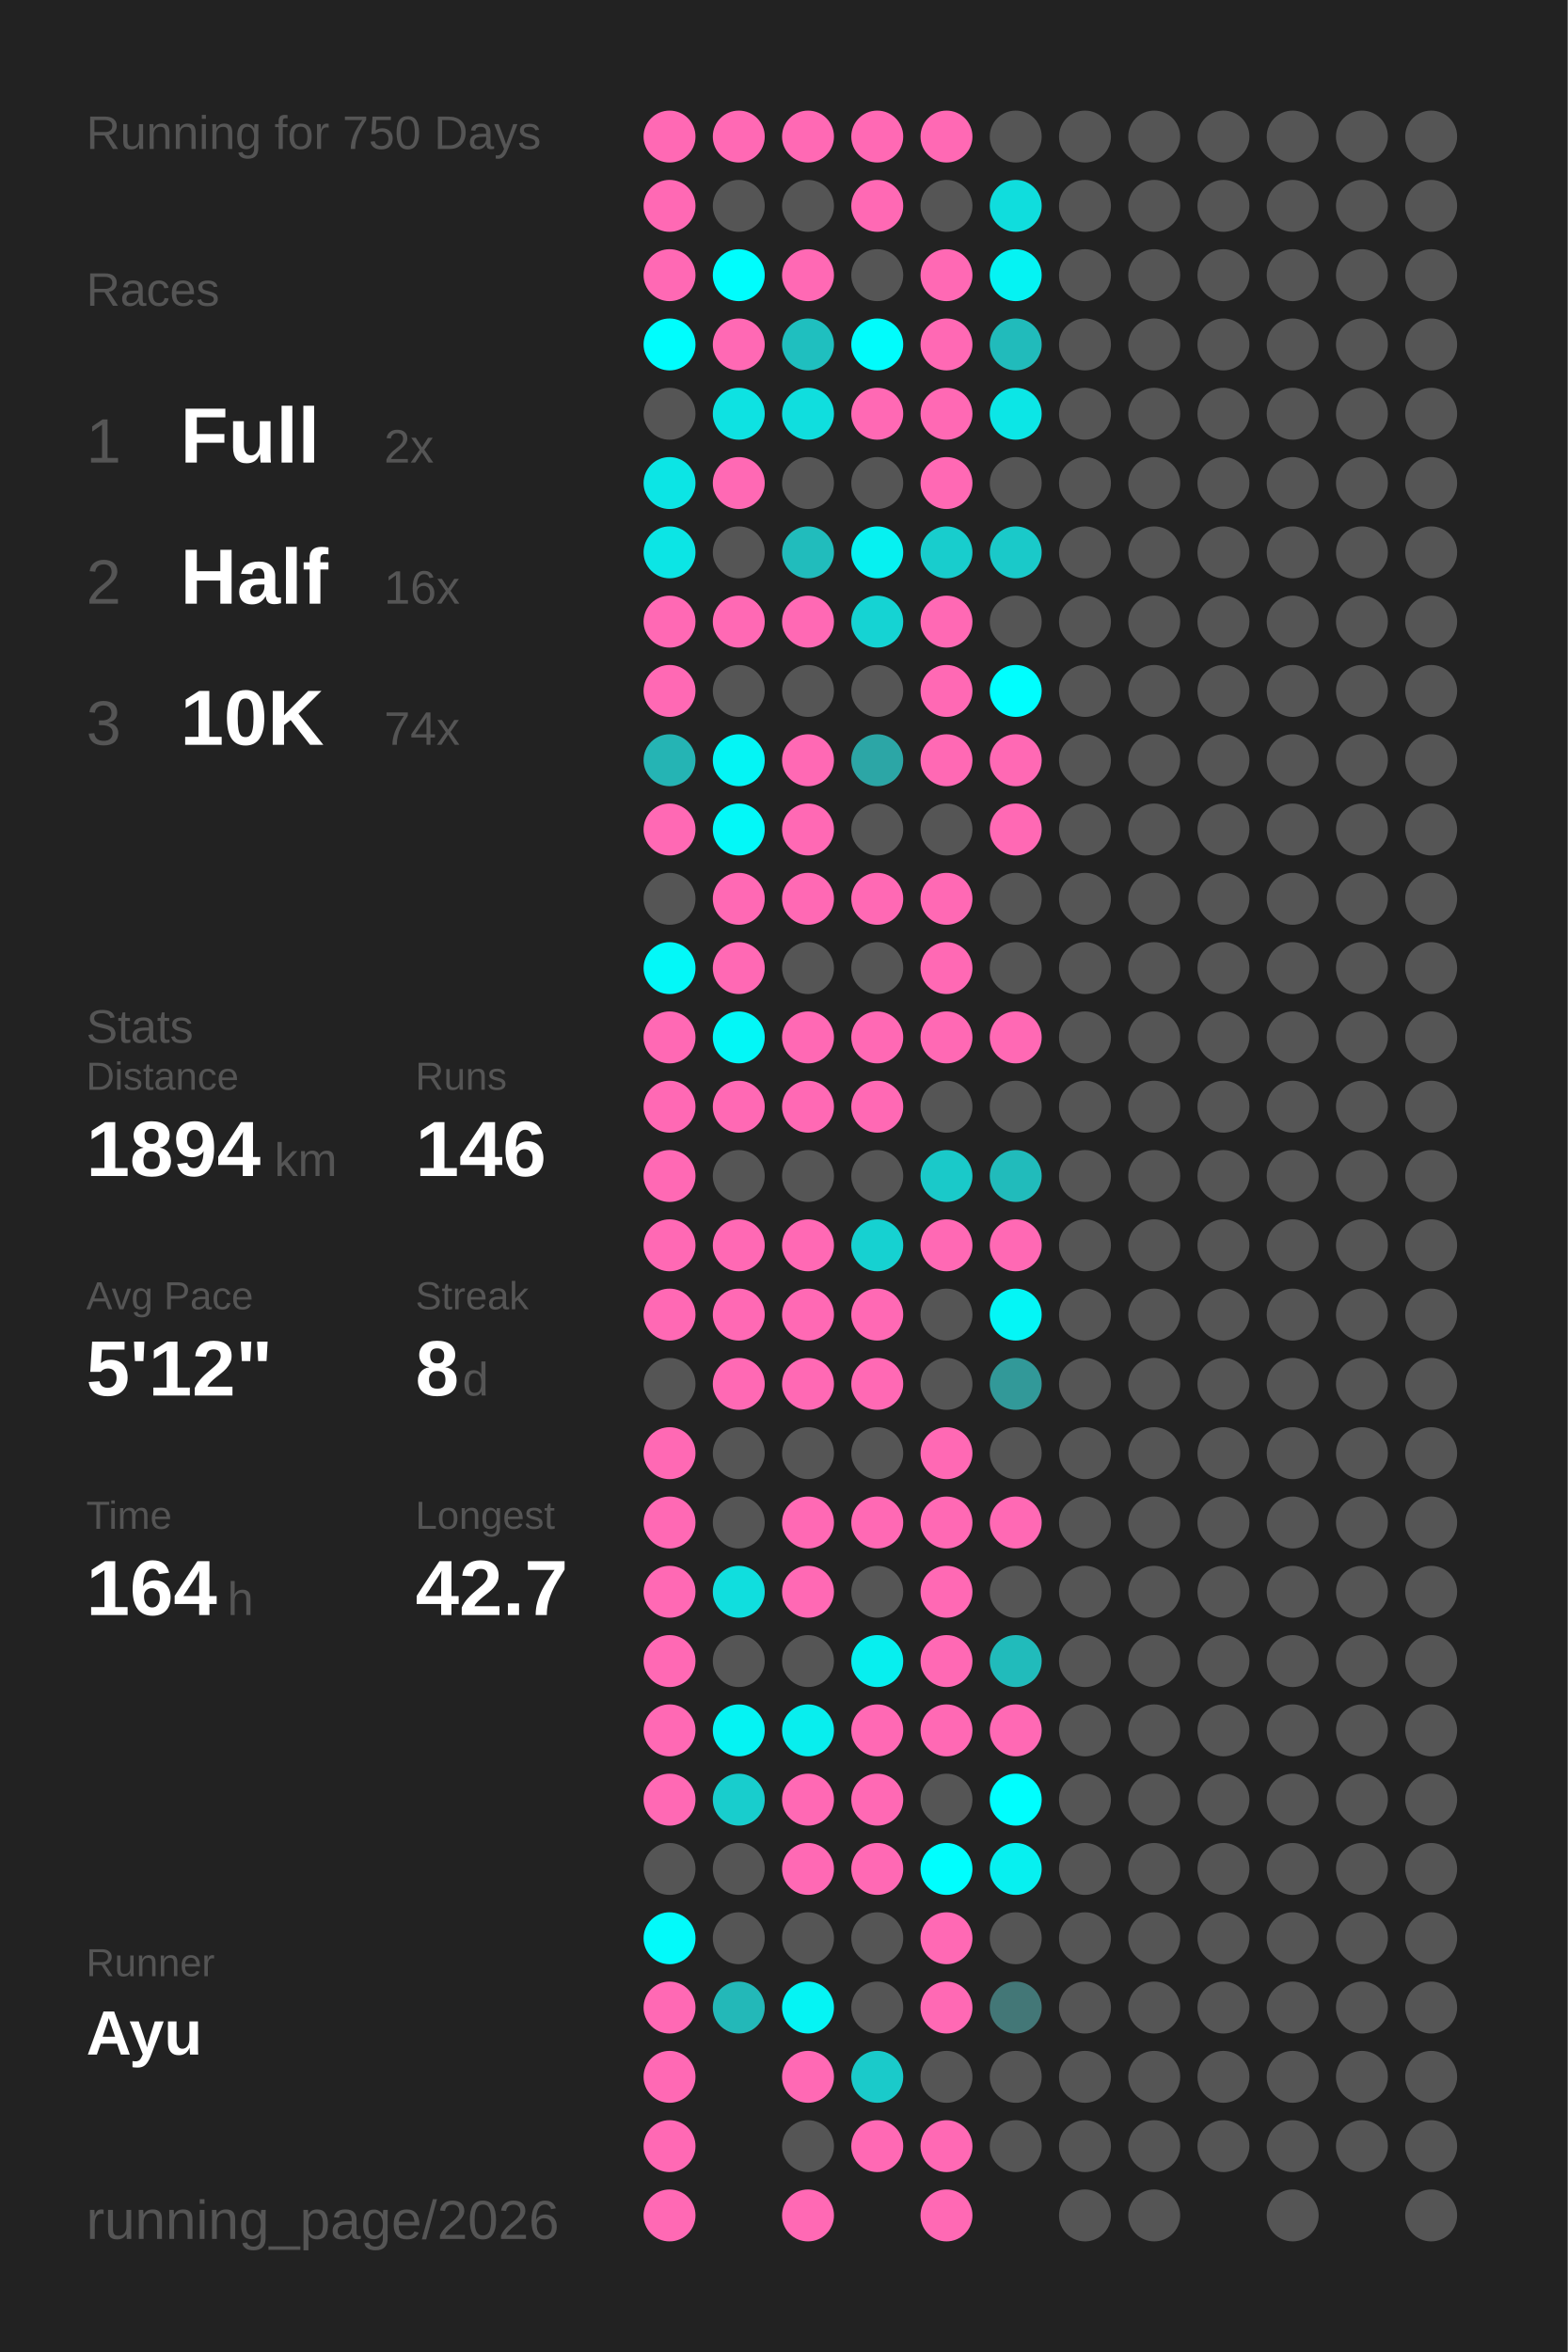
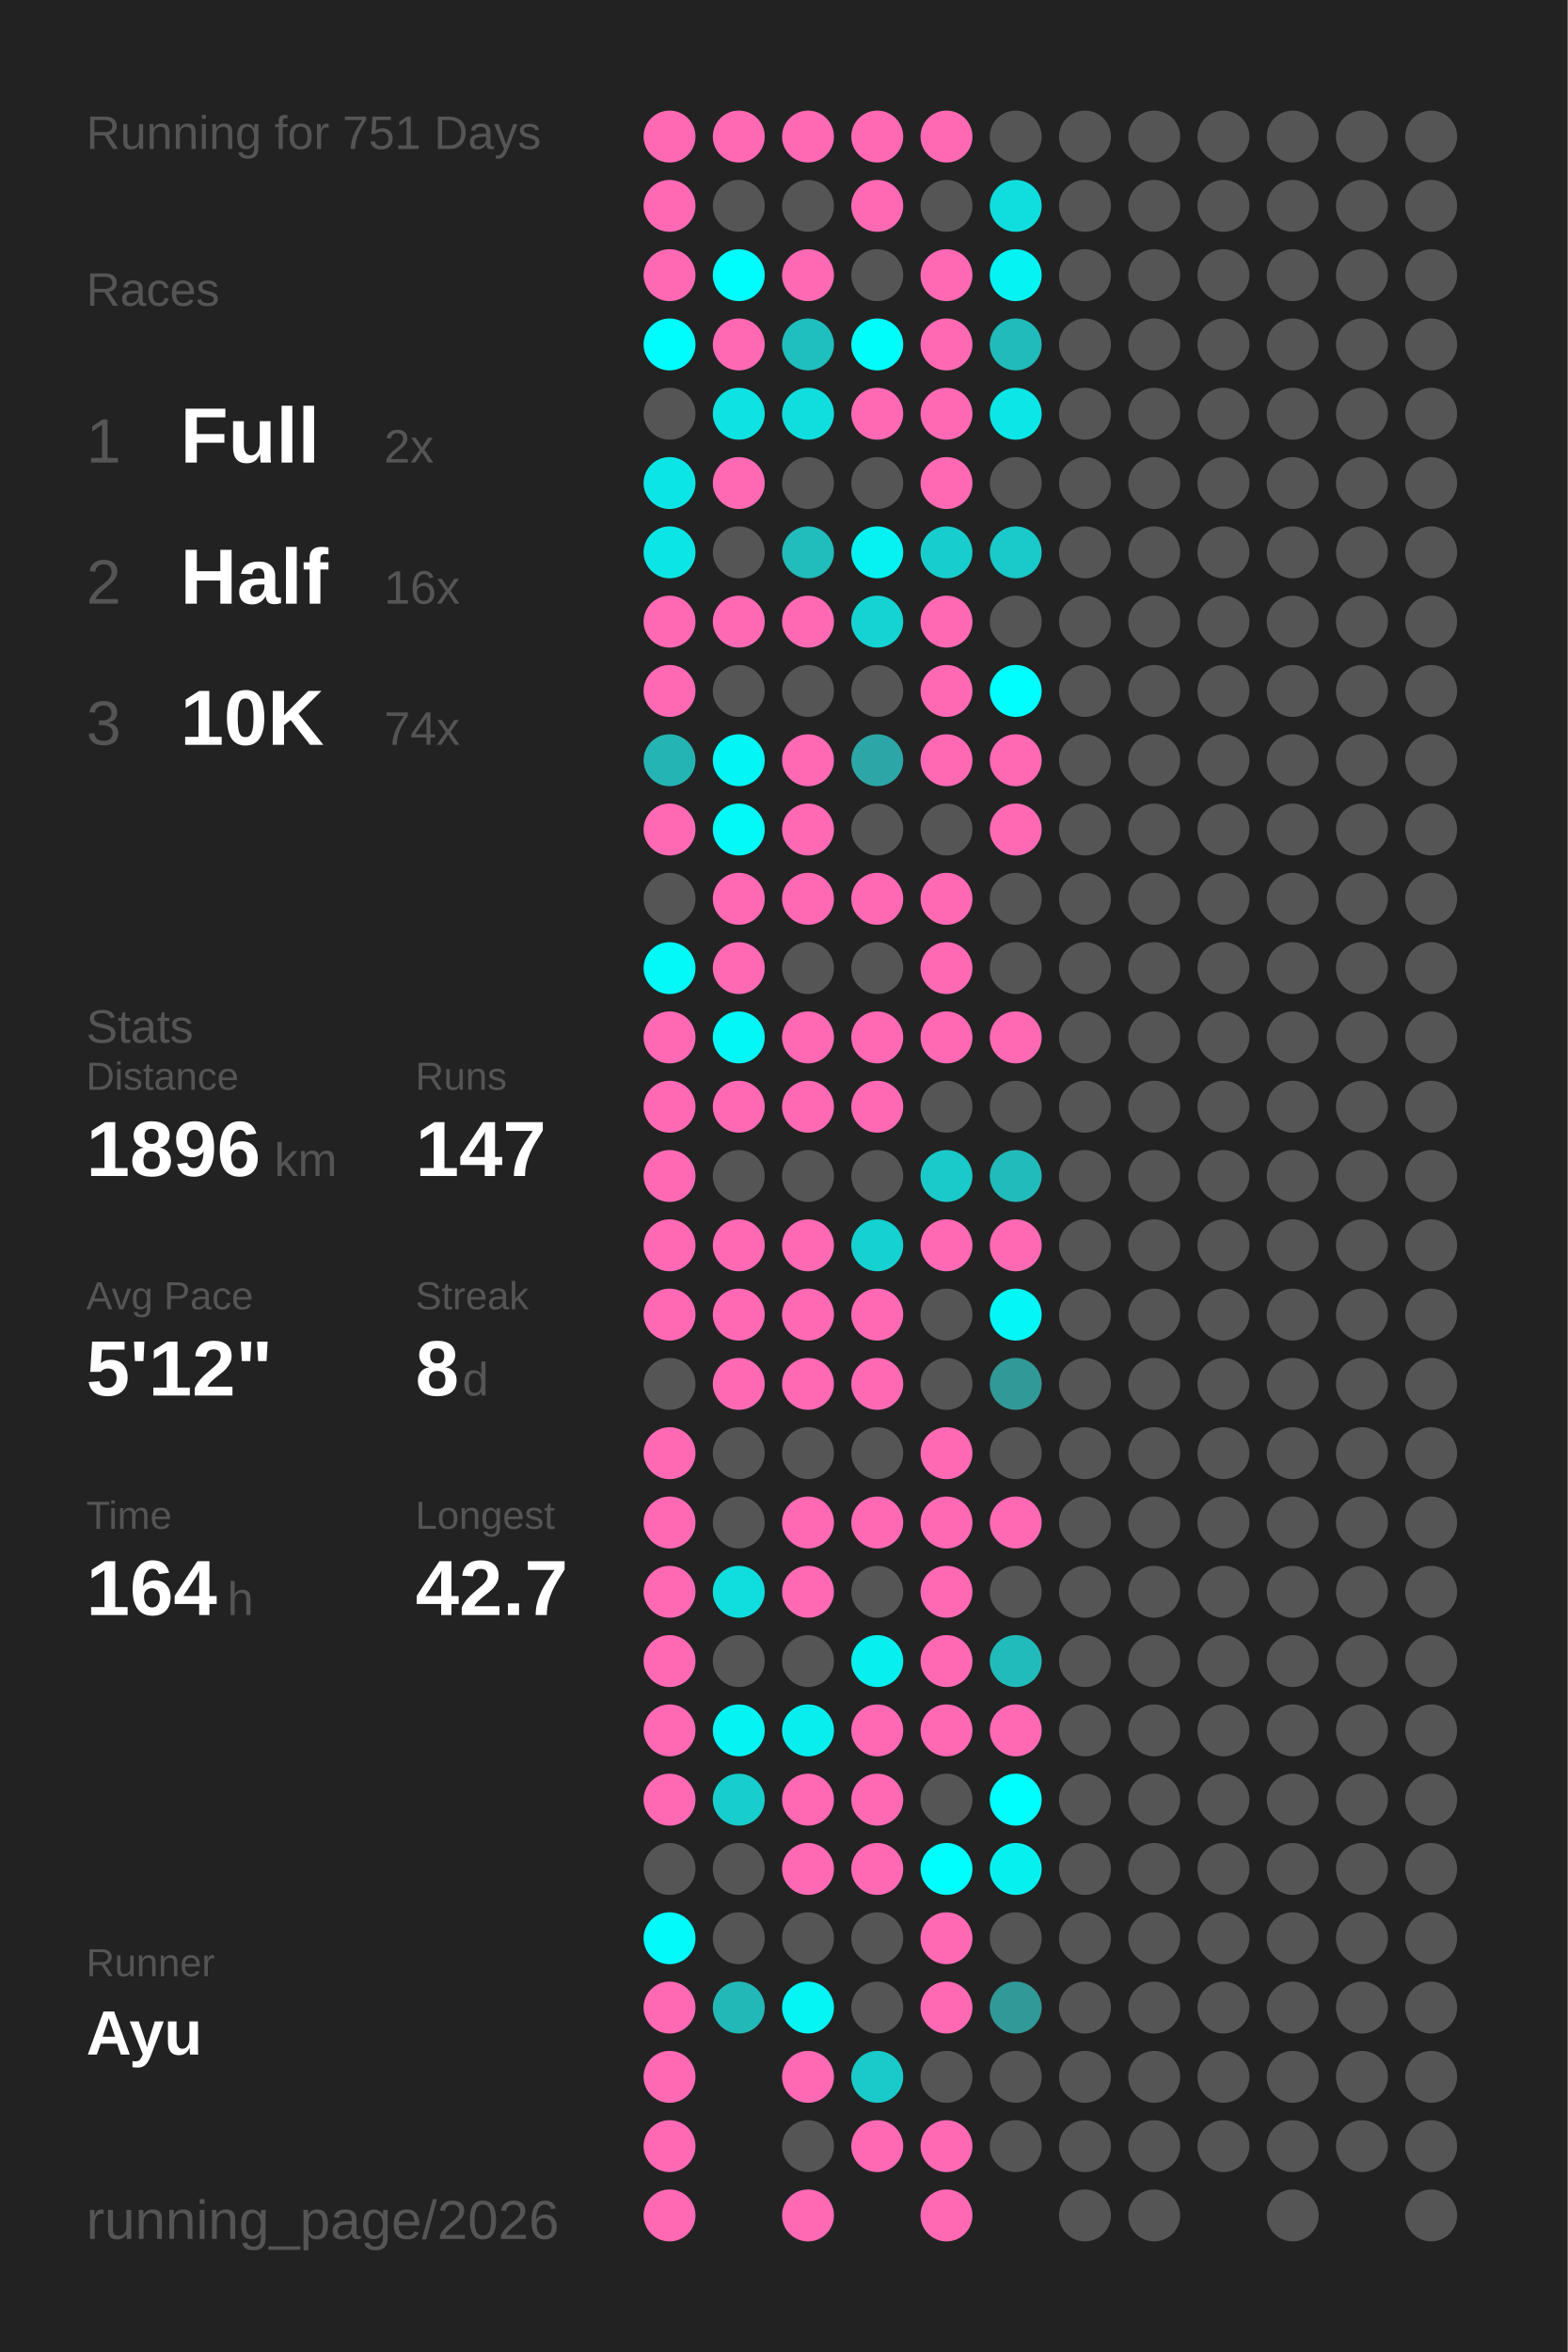
<svg xmlns="http://www.w3.org/2000/svg" baseProfile="full" height="300mm" version="1.1" viewBox="0,0,200,300" width="200mm">
  <defs />
  <rect fill="#222222" height="300" width="200" x="0" y="0" />
-   <text fill="#555555" style="font-size:6px; font-family:Arial;" x="11" y="19">Running for 750 Days</text>
+   <text fill="#555555" style="font-size:6px; font-family:Arial;" x="11" y="19">Running for 751 Days</text>
  <text fill="#555555" style="font-size:6px; font-family:Arial;" x="11" y="39">Races</text>
  <text fill="#555555" style="font-size:8px; font-family:Arial;" x="11" y="59">1</text>
  <text fill="#FFFFFF" style="font-size:10px; font-family:Arial; font-weight:bold;" x="23" y="59">Full</text>
  <text fill="#555555" style="font-size:6px; font-family:Arial;" x="49" y="59">2x</text>
  <text fill="#555555" style="font-size:8px; font-family:Arial;" x="11" y="77">2</text>
  <text fill="#FFFFFF" style="font-size:10px; font-family:Arial; font-weight:bold;" x="23" y="77">Half</text>
  <text fill="#555555" style="font-size:6px; font-family:Arial;" x="49" y="77">16x</text>
  <text fill="#555555" style="font-size:8px; font-family:Arial;" x="11" y="95">3</text>
  <text fill="#FFFFFF" style="font-size:10px; font-family:Arial; font-weight:bold;" x="23" y="95">10K</text>
  <text fill="#555555" style="font-size:6px; font-family:Arial;" x="49" y="95">74x</text>
  <text fill="#555555" style="font-size:6px; font-family:Arial;" x="11" y="133">Stats</text>
  <text fill="#555555" style="font-size:5px; font-family:Arial;" x="11" y="139">Distance</text>
-   <text fill="#FFFFFF" style="font-size:10px; font-family:Arial; font-weight:bold;" x="11" y="150">1894</text>
+   <text fill="#FFFFFF" style="font-size:10px; font-family:Arial; font-weight:bold;" x="11" y="150">1896</text>
  <text fill="#555555" style="font-size:6px; font-family:Arial;" x="35" y="150">km</text>
  <text fill="#555555" style="font-size:5px; font-family:Arial;" x="53" y="139">Runs</text>
-   <text fill="#FFFFFF" style="font-size:10px; font-family:Arial; font-weight:bold;" x="53" y="150">146</text>
+   <text fill="#FFFFFF" style="font-size:10px; font-family:Arial; font-weight:bold;" x="53" y="150">147</text>
  <text fill="#555555" style="font-size:5px; font-family:Arial;" x="11" y="167">Avg Pace</text>
  <text fill="#FFFFFF" style="font-size:10px; font-family:Arial; font-weight:bold;" x="11" y="178">5'12"</text>
  <text fill="#555555" style="font-size:5px; font-family:Arial;" x="53" y="167">Streak</text>
  <text fill="#FFFFFF" style="font-size:10px; font-family:Arial; font-weight:bold;" x="53" y="178">8</text>
  <text fill="#555555" style="font-size:6px; font-family:Arial;" x="59" y="178">d</text>
  <text fill="#555555" style="font-size:5px; font-family:Arial;" x="11" y="195">Time</text>
  <text fill="#FFFFFF" style="font-size:10px; font-family:Arial; font-weight:bold;" x="11" y="206">164</text>
  <text fill="#555555" style="font-size:6px; font-family:Arial;" x="29" y="206">h</text>
  <text fill="#555555" style="font-size:5px; font-family:Arial;" x="53" y="195">Longest</text>
  <text fill="#FFFFFF" style="font-size:10px; font-family:Arial; font-weight:bold;" x="53" y="206">42.7</text>
  <text fill="#555555" style="font-size:5px; font-family:Arial;" x="11" y="252.065">Runner</text>
  <text fill="#FFFFFF" style="font-size:8px; font-family:Arial; font-weight:bold;" x="11" y="262.065">Ayu</text>
  <text fill="#555555" style="font-size:7px; font-family:Arial;" x="11" y="285.581">running_page/2026</text>
  <circle cx="85.417" cy="17.419" fill="#ff69b4" r="3.312" />
  <circle cx="85.417" cy="26.258" fill="#ff69b4" r="3.312" />
  <circle cx="85.417" cy="35.097" fill="#ff69b4" r="3.312" />
  <circle cx="85.417" cy="43.935" fill="#00fdfd" r="3.312" />
  <circle cx="85.417" cy="52.774" fill="#555555" r="3.312" />
  <circle cx="85.417" cy="61.613" fill="#0ce5e5" r="3.312" />
  <circle cx="85.417" cy="70.452" fill="#0ce5e5" r="3.312" />
  <circle cx="85.417" cy="79.29" fill="#ff69b4" r="3.312" />
  <circle cx="85.417" cy="88.129" fill="#ff69b4" r="3.312" />
  <circle cx="85.417" cy="96.968" fill="#25b4b4" r="3.312" />
  <circle cx="85.417" cy="105.806" fill="#ff69b4" r="3.312" />
  <circle cx="85.417" cy="114.645" fill="#555555" r="3.312" />
  <circle cx="85.417" cy="123.484" fill="#03f8f8" r="3.312" />
  <circle cx="85.417" cy="132.323" fill="#ff69b4" r="3.312" />
  <circle cx="85.417" cy="141.161" fill="#ff69b4" r="3.312" />
  <circle cx="85.417" cy="150" fill="#ff69b4" r="3.312" />
  <circle cx="85.417" cy="158.839" fill="#ff69b4" r="3.312" />
  <circle cx="85.417" cy="167.677" fill="#ff69b4" r="3.312" />
  <circle cx="85.417" cy="176.516" fill="#555555" r="3.312" />
  <circle cx="85.417" cy="185.355" fill="#ff69b4" r="3.312" />
  <circle cx="85.417" cy="194.194" fill="#ff69b4" r="3.312" />
  <circle cx="85.417" cy="203.032" fill="#ff69b4" r="3.312" />
  <circle cx="85.417" cy="211.871" fill="#ff69b4" r="3.312" />
  <circle cx="85.417" cy="220.71" fill="#ff69b4" r="3.312" />
  <circle cx="85.417" cy="229.548" fill="#ff69b4" r="3.312" />
  <circle cx="85.417" cy="238.387" fill="#555555" r="3.312" />
  <circle cx="85.417" cy="247.226" fill="#02fafa" r="3.312" />
  <circle cx="85.417" cy="256.065" fill="#ff69b4" r="3.312" />
  <circle cx="85.417" cy="264.903" fill="#ff69b4" r="3.312" />
  <circle cx="85.417" cy="273.742" fill="#ff69b4" r="3.312" />
  <circle cx="85.417" cy="282.581" fill="#ff69b4" r="3.312" />
  <circle cx="94.25" cy="17.419" fill="#ff69b4" r="3.312" />
  <circle cx="94.25" cy="26.258" fill="#555555" r="3.312" />
  <circle cx="94.25" cy="35.097" fill="#00fdfd" r="3.312" />
  <circle cx="94.25" cy="43.935" fill="#ff69b4" r="3.312" />
  <circle cx="94.25" cy="52.774" fill="#0ee2e2" r="3.312" />
  <circle cx="94.25" cy="61.613" fill="#ff69b4" r="3.312" />
  <circle cx="94.25" cy="70.452" fill="#555555" r="3.312" />
  <circle cx="94.25" cy="79.29" fill="#ff69b4" r="3.312" />
  <circle cx="94.25" cy="88.129" fill="#555555" r="3.312" />
  <circle cx="94.25" cy="96.968" fill="#04f5f5" r="3.312" />
  <circle cx="94.25" cy="105.806" fill="#03f8f8" r="3.312" />
  <circle cx="94.25" cy="114.645" fill="#ff69b4" r="3.312" />
  <circle cx="94.25" cy="123.484" fill="#ff69b4" r="3.312" />
  <circle cx="94.25" cy="132.323" fill="#03f7f7" r="3.312" />
  <circle cx="94.25" cy="141.161" fill="#ff69b4" r="3.312" />
  <circle cx="94.25" cy="150" fill="#555555" r="3.312" />
  <circle cx="94.25" cy="158.839" fill="#ff69b4" r="3.312" />
  <circle cx="94.25" cy="167.677" fill="#ff69b4" r="3.312" />
  <circle cx="94.25" cy="176.516" fill="#ff69b4" r="3.312" />
  <circle cx="94.25" cy="185.355" fill="#555555" r="3.312" />
  <circle cx="94.25" cy="194.194" fill="#555555" r="3.312" />
  <circle cx="94.25" cy="203.032" fill="#10dede" r="3.312" />
  <circle cx="94.25" cy="211.871" fill="#555555" r="3.312" />
  <circle cx="94.25" cy="220.71" fill="#05f3f3" r="3.312" />
  <circle cx="94.25" cy="229.548" fill="#18cdcd" r="3.312" />
  <circle cx="94.25" cy="238.387" fill="#555555" r="3.312" />
  <circle cx="94.25" cy="247.226" fill="#555555" r="3.312" />
  <circle cx="94.25" cy="256.065" fill="#23b8b8" r="3.312" />
  <circle cx="103.083" cy="17.419" fill="#ff69b4" r="3.312" />
  <circle cx="103.083" cy="26.258" fill="#555555" r="3.312" />
  <circle cx="103.083" cy="35.097" fill="#ff69b4" r="3.312" />
  <circle cx="103.083" cy="43.935" fill="#1fbfbf" r="3.312" />
  <circle cx="103.083" cy="52.774" fill="#10dede" r="3.312" />
  <circle cx="103.083" cy="61.613" fill="#555555" r="3.312" />
  <circle cx="103.083" cy="70.452" fill="#21bcbc" r="3.312" />
  <circle cx="103.083" cy="79.29" fill="#ff69b4" r="3.312" />
  <circle cx="103.083" cy="88.129" fill="#555555" r="3.312" />
  <circle cx="103.083" cy="96.968" fill="#ff69b4" r="3.312" />
  <circle cx="103.083" cy="105.806" fill="#ff69b4" r="3.312" />
  <circle cx="103.083" cy="114.645" fill="#ff69b4" r="3.312" />
  <circle cx="103.083" cy="123.484" fill="#555555" r="3.312" />
  <circle cx="103.083" cy="132.323" fill="#ff69b4" r="3.312" />
  <circle cx="103.083" cy="141.161" fill="#ff69b4" r="3.312" />
  <circle cx="103.083" cy="150" fill="#555555" r="3.312" />
  <circle cx="103.083" cy="158.839" fill="#ff69b4" r="3.312" />
  <circle cx="103.083" cy="167.677" fill="#ff69b4" r="3.312" />
  <circle cx="103.083" cy="176.516" fill="#ff69b4" r="3.312" />
  <circle cx="103.083" cy="185.355" fill="#555555" r="3.312" />
  <circle cx="103.083" cy="194.194" fill="#ff69b4" r="3.312" />
  <circle cx="103.083" cy="203.032" fill="#ff69b4" r="3.312" />
  <circle cx="103.083" cy="211.871" fill="#555555" r="3.312" />
  <circle cx="103.083" cy="220.71" fill="#08eeee" r="3.312" />
  <circle cx="103.083" cy="229.548" fill="#ff69b4" r="3.312" />
  <circle cx="103.083" cy="238.387" fill="#ff69b4" r="3.312" />
  <circle cx="103.083" cy="247.226" fill="#555555" r="3.312" />
  <circle cx="103.083" cy="256.065" fill="#05f4f4" r="3.312" />
  <circle cx="103.083" cy="264.903" fill="#ff69b4" r="3.312" />
  <circle cx="103.083" cy="273.742" fill="#555555" r="3.312" />
  <circle cx="103.083" cy="282.581" fill="#ff69b4" r="3.312" />
  <circle cx="111.917" cy="17.419" fill="#ff69b4" r="3.312" />
  <circle cx="111.917" cy="26.258" fill="#ff69b4" r="3.312" />
  <circle cx="111.917" cy="35.097" fill="#555555" r="3.312" />
  <circle cx="111.917" cy="43.935" fill="#01fcfc" r="3.312" />
  <circle cx="111.917" cy="52.774" fill="#ff69b4" r="3.312" />
  <circle cx="111.917" cy="61.613" fill="#555555" r="3.312" />
  <circle cx="111.917" cy="70.452" fill="#06f1f1" r="3.312" />
  <circle cx="111.917" cy="79.29" fill="#15d3d3" r="3.312" />
  <circle cx="111.917" cy="88.129" fill="#555555" r="3.312" />
  <circle cx="111.917" cy="96.968" fill="#2ca6a6" r="3.312" />
  <circle cx="111.917" cy="105.806" fill="#555555" r="3.312" />
  <circle cx="111.917" cy="114.645" fill="#ff69b4" r="3.312" />
  <circle cx="111.917" cy="123.484" fill="#555555" r="3.312" />
  <circle cx="111.917" cy="132.323" fill="#ff69b4" r="3.312" />
  <circle cx="111.917" cy="141.161" fill="#ff69b4" r="3.312" />
  <circle cx="111.917" cy="150" fill="#555555" r="3.312" />
  <circle cx="111.917" cy="158.839" fill="#16d1d1" r="3.312" />
  <circle cx="111.917" cy="167.677" fill="#ff69b4" r="3.312" />
  <circle cx="111.917" cy="176.516" fill="#ff69b4" r="3.312" />
  <circle cx="111.917" cy="185.355" fill="#555555" r="3.312" />
  <circle cx="111.917" cy="194.194" fill="#ff69b4" r="3.312" />
  <circle cx="111.917" cy="203.032" fill="#555555" r="3.312" />
  <circle cx="111.917" cy="211.871" fill="#07efef" r="3.312" />
  <circle cx="111.917" cy="220.71" fill="#ff69b4" r="3.312" />
  <circle cx="111.917" cy="229.548" fill="#ff69b4" r="3.312" />
  <circle cx="111.917" cy="238.387" fill="#ff69b4" r="3.312" />
  <circle cx="111.917" cy="247.226" fill="#555555" r="3.312" />
  <circle cx="111.917" cy="256.065" fill="#555555" r="3.312" />
  <circle cx="111.917" cy="264.903" fill="#1acaca" r="3.312" />
  <circle cx="111.917" cy="273.742" fill="#ff69b4" r="3.312" />
  <circle cx="120.75" cy="17.419" fill="#ff69b4" r="3.312" />
  <circle cx="120.75" cy="26.258" fill="#555555" r="3.312" />
  <circle cx="120.75" cy="35.097" fill="#ff69b4" r="3.312" />
  <circle cx="120.75" cy="43.935" fill="#ff69b4" r="3.312" />
  <circle cx="120.75" cy="52.774" fill="#ff69b4" r="3.312" />
  <circle cx="120.75" cy="61.613" fill="#ff69b4" r="3.312" />
  <circle cx="120.75" cy="70.452" fill="#18cdcd" r="3.312" />
  <circle cx="120.75" cy="79.29" fill="#ff69b4" r="3.312" />
  <circle cx="120.75" cy="88.129" fill="#ff69b4" r="3.312" />
  <circle cx="120.75" cy="96.968" fill="#ff69b4" r="3.312" />
  <circle cx="120.75" cy="105.806" fill="#555555" r="3.312" />
  <circle cx="120.75" cy="114.645" fill="#ff69b4" r="3.312" />
  <circle cx="120.75" cy="123.484" fill="#ff69b4" r="3.312" />
  <circle cx="120.75" cy="132.323" fill="#ff69b4" r="3.312" />
  <circle cx="120.75" cy="141.161" fill="#555555" r="3.312" />
  <circle cx="120.75" cy="150" fill="#1ac9c9" r="3.312" />
  <circle cx="120.75" cy="158.839" fill="#ff69b4" r="3.312" />
  <circle cx="120.75" cy="167.677" fill="#555555" r="3.312" />
  <circle cx="120.75" cy="176.516" fill="#555555" r="3.312" />
  <circle cx="120.75" cy="185.355" fill="#ff69b4" r="3.312" />
  <circle cx="120.75" cy="194.194" fill="#ff69b4" r="3.312" />
  <circle cx="120.75" cy="203.032" fill="#ff69b4" r="3.312" />
  <circle cx="120.75" cy="211.871" fill="#ff69b4" r="3.312" />
  <circle cx="120.75" cy="220.71" fill="#ff69b4" r="3.312" />
  <circle cx="120.75" cy="229.548" fill="#555555" r="3.312" />
  <circle cx="120.75" cy="238.387" fill="#00fefe" r="3.312" />
  <circle cx="120.75" cy="247.226" fill="#ff69b4" r="3.312" />
  <circle cx="120.75" cy="256.065" fill="#ff69b4" r="3.312" />
  <circle cx="120.75" cy="264.903" fill="#555555" r="3.312" />
  <circle cx="120.75" cy="273.742" fill="#ff69b4" r="3.312" />
  <circle cx="120.75" cy="282.581" fill="#ff69b4" r="3.312" />
  <circle cx="129.583" cy="17.419" fill="#555555" r="3.312" />
  <circle cx="129.583" cy="26.258" fill="#10dddd" r="3.312" />
  <circle cx="129.583" cy="35.097" fill="#05f3f3" r="3.312" />
  <circle cx="129.583" cy="43.935" fill="#21bbbb" r="3.312" />
  <circle cx="129.583" cy="52.774" fill="#0ce6e6" r="3.312" />
  <circle cx="129.583" cy="61.613" fill="#555555" r="3.312" />
  <circle cx="129.583" cy="70.452" fill="#1ac9c9" r="3.312" />
  <circle cx="129.583" cy="79.29" fill="#555555" r="3.312" />
  <circle cx="129.583" cy="88.129" fill="#00fefe" r="3.312" />
  <circle cx="129.583" cy="96.968" fill="#ff69b4" r="3.312" />
  <circle cx="129.583" cy="105.806" fill="#ff69b4" r="3.312" />
  <circle cx="129.583" cy="114.645" fill="#555555" r="3.312" />
  <circle cx="129.583" cy="123.484" fill="#555555" r="3.312" />
  <circle cx="129.583" cy="132.323" fill="#ff69b4" r="3.312" />
  <circle cx="129.583" cy="141.161" fill="#555555" r="3.312" />
  <circle cx="129.583" cy="150" fill="#21bbbb" r="3.312" />
  <circle cx="129.583" cy="158.839" fill="#ff69b4" r="3.312" />
  <circle cx="129.583" cy="167.677" fill="#04f6f6" r="3.312" />
  <circle cx="129.583" cy="176.516" fill="#329999" r="3.312" />
  <circle cx="129.583" cy="185.355" fill="#555555" r="3.312" />
  <circle cx="129.583" cy="194.194" fill="#ff69b4" r="3.312" />
  <circle cx="129.583" cy="203.032" fill="#555555" r="3.312" />
  <circle cx="129.583" cy="211.871" fill="#21bbbb" r="3.312" />
  <circle cx="129.583" cy="220.71" fill="#ff69b4" r="3.312" />
  <circle cx="129.583" cy="229.548" fill="#00fefe" r="3.312" />
  <circle cx="129.583" cy="238.387" fill="#07f0f0" r="3.312" />
  <circle cx="129.583" cy="247.226" fill="#555555" r="3.312" />
-   <circle cx="129.583" cy="256.065" fill="#437777" r="3.312" />
+   <circle cx="129.583" cy="256.065" fill="#329999" r="3.312" />
  <circle cx="129.583" cy="264.903" fill="#555555" r="3.312" />
  <circle cx="129.583" cy="273.742" fill="#555555" r="3.312" />
  <circle cx="138.417" cy="17.419" fill="#555555" r="3.312" />
  <circle cx="138.417" cy="26.258" fill="#555555" r="3.312" />
  <circle cx="138.417" cy="35.097" fill="#555555" r="3.312" />
  <circle cx="138.417" cy="43.935" fill="#555555" r="3.312" />
  <circle cx="138.417" cy="52.774" fill="#555555" r="3.312" />
  <circle cx="138.417" cy="61.613" fill="#555555" r="3.312" />
  <circle cx="138.417" cy="70.452" fill="#555555" r="3.312" />
  <circle cx="138.417" cy="79.29" fill="#555555" r="3.312" />
  <circle cx="138.417" cy="88.129" fill="#555555" r="3.312" />
  <circle cx="138.417" cy="96.968" fill="#555555" r="3.312" />
  <circle cx="138.417" cy="105.806" fill="#555555" r="3.312" />
  <circle cx="138.417" cy="114.645" fill="#555555" r="3.312" />
  <circle cx="138.417" cy="123.484" fill="#555555" r="3.312" />
  <circle cx="138.417" cy="132.323" fill="#555555" r="3.312" />
  <circle cx="138.417" cy="141.161" fill="#555555" r="3.312" />
  <circle cx="138.417" cy="150" fill="#555555" r="3.312" />
  <circle cx="138.417" cy="158.839" fill="#555555" r="3.312" />
  <circle cx="138.417" cy="167.677" fill="#555555" r="3.312" />
  <circle cx="138.417" cy="176.516" fill="#555555" r="3.312" />
  <circle cx="138.417" cy="185.355" fill="#555555" r="3.312" />
  <circle cx="138.417" cy="194.194" fill="#555555" r="3.312" />
  <circle cx="138.417" cy="203.032" fill="#555555" r="3.312" />
  <circle cx="138.417" cy="211.871" fill="#555555" r="3.312" />
  <circle cx="138.417" cy="220.71" fill="#555555" r="3.312" />
  <circle cx="138.417" cy="229.548" fill="#555555" r="3.312" />
  <circle cx="138.417" cy="238.387" fill="#555555" r="3.312" />
  <circle cx="138.417" cy="247.226" fill="#555555" r="3.312" />
  <circle cx="138.417" cy="256.065" fill="#555555" r="3.312" />
  <circle cx="138.417" cy="264.903" fill="#555555" r="3.312" />
  <circle cx="138.417" cy="273.742" fill="#555555" r="3.312" />
  <circle cx="138.417" cy="282.581" fill="#555555" r="3.312" />
  <circle cx="147.25" cy="17.419" fill="#555555" r="3.312" />
  <circle cx="147.25" cy="26.258" fill="#555555" r="3.312" />
  <circle cx="147.25" cy="35.097" fill="#555555" r="3.312" />
  <circle cx="147.25" cy="43.935" fill="#555555" r="3.312" />
  <circle cx="147.25" cy="52.774" fill="#555555" r="3.312" />
  <circle cx="147.25" cy="61.613" fill="#555555" r="3.312" />
  <circle cx="147.25" cy="70.452" fill="#555555" r="3.312" />
  <circle cx="147.25" cy="79.29" fill="#555555" r="3.312" />
  <circle cx="147.25" cy="88.129" fill="#555555" r="3.312" />
  <circle cx="147.25" cy="96.968" fill="#555555" r="3.312" />
  <circle cx="147.25" cy="105.806" fill="#555555" r="3.312" />
  <circle cx="147.25" cy="114.645" fill="#555555" r="3.312" />
  <circle cx="147.25" cy="123.484" fill="#555555" r="3.312" />
  <circle cx="147.25" cy="132.323" fill="#555555" r="3.312" />
  <circle cx="147.25" cy="141.161" fill="#555555" r="3.312" />
  <circle cx="147.25" cy="150" fill="#555555" r="3.312" />
  <circle cx="147.25" cy="158.839" fill="#555555" r="3.312" />
  <circle cx="147.25" cy="167.677" fill="#555555" r="3.312" />
  <circle cx="147.25" cy="176.516" fill="#555555" r="3.312" />
  <circle cx="147.25" cy="185.355" fill="#555555" r="3.312" />
  <circle cx="147.25" cy="194.194" fill="#555555" r="3.312" />
  <circle cx="147.25" cy="203.032" fill="#555555" r="3.312" />
  <circle cx="147.25" cy="211.871" fill="#555555" r="3.312" />
  <circle cx="147.25" cy="220.71" fill="#555555" r="3.312" />
  <circle cx="147.25" cy="229.548" fill="#555555" r="3.312" />
  <circle cx="147.25" cy="238.387" fill="#555555" r="3.312" />
  <circle cx="147.25" cy="247.226" fill="#555555" r="3.312" />
  <circle cx="147.25" cy="256.065" fill="#555555" r="3.312" />
  <circle cx="147.25" cy="264.903" fill="#555555" r="3.312" />
  <circle cx="147.25" cy="273.742" fill="#555555" r="3.312" />
  <circle cx="147.25" cy="282.581" fill="#555555" r="3.312" />
  <circle cx="156.083" cy="17.419" fill="#555555" r="3.312" />
  <circle cx="156.083" cy="26.258" fill="#555555" r="3.312" />
  <circle cx="156.083" cy="35.097" fill="#555555" r="3.312" />
  <circle cx="156.083" cy="43.935" fill="#555555" r="3.312" />
  <circle cx="156.083" cy="52.774" fill="#555555" r="3.312" />
  <circle cx="156.083" cy="61.613" fill="#555555" r="3.312" />
  <circle cx="156.083" cy="70.452" fill="#555555" r="3.312" />
  <circle cx="156.083" cy="79.29" fill="#555555" r="3.312" />
  <circle cx="156.083" cy="88.129" fill="#555555" r="3.312" />
  <circle cx="156.083" cy="96.968" fill="#555555" r="3.312" />
  <circle cx="156.083" cy="105.806" fill="#555555" r="3.312" />
  <circle cx="156.083" cy="114.645" fill="#555555" r="3.312" />
  <circle cx="156.083" cy="123.484" fill="#555555" r="3.312" />
  <circle cx="156.083" cy="132.323" fill="#555555" r="3.312" />
  <circle cx="156.083" cy="141.161" fill="#555555" r="3.312" />
  <circle cx="156.083" cy="150" fill="#555555" r="3.312" />
  <circle cx="156.083" cy="158.839" fill="#555555" r="3.312" />
  <circle cx="156.083" cy="167.677" fill="#555555" r="3.312" />
  <circle cx="156.083" cy="176.516" fill="#555555" r="3.312" />
  <circle cx="156.083" cy="185.355" fill="#555555" r="3.312" />
  <circle cx="156.083" cy="194.194" fill="#555555" r="3.312" />
  <circle cx="156.083" cy="203.032" fill="#555555" r="3.312" />
  <circle cx="156.083" cy="211.871" fill="#555555" r="3.312" />
  <circle cx="156.083" cy="220.71" fill="#555555" r="3.312" />
  <circle cx="156.083" cy="229.548" fill="#555555" r="3.312" />
  <circle cx="156.083" cy="238.387" fill="#555555" r="3.312" />
  <circle cx="156.083" cy="247.226" fill="#555555" r="3.312" />
  <circle cx="156.083" cy="256.065" fill="#555555" r="3.312" />
  <circle cx="156.083" cy="264.903" fill="#555555" r="3.312" />
  <circle cx="156.083" cy="273.742" fill="#555555" r="3.312" />
  <circle cx="164.917" cy="17.419" fill="#555555" r="3.312" />
  <circle cx="164.917" cy="26.258" fill="#555555" r="3.312" />
  <circle cx="164.917" cy="35.097" fill="#555555" r="3.312" />
  <circle cx="164.917" cy="43.935" fill="#555555" r="3.312" />
  <circle cx="164.917" cy="52.774" fill="#555555" r="3.312" />
  <circle cx="164.917" cy="61.613" fill="#555555" r="3.312" />
  <circle cx="164.917" cy="70.452" fill="#555555" r="3.312" />
  <circle cx="164.917" cy="79.29" fill="#555555" r="3.312" />
  <circle cx="164.917" cy="88.129" fill="#555555" r="3.312" />
  <circle cx="164.917" cy="96.968" fill="#555555" r="3.312" />
  <circle cx="164.917" cy="105.806" fill="#555555" r="3.312" />
  <circle cx="164.917" cy="114.645" fill="#555555" r="3.312" />
  <circle cx="164.917" cy="123.484" fill="#555555" r="3.312" />
  <circle cx="164.917" cy="132.323" fill="#555555" r="3.312" />
  <circle cx="164.917" cy="141.161" fill="#555555" r="3.312" />
  <circle cx="164.917" cy="150" fill="#555555" r="3.312" />
  <circle cx="164.917" cy="158.839" fill="#555555" r="3.312" />
  <circle cx="164.917" cy="167.677" fill="#555555" r="3.312" />
  <circle cx="164.917" cy="176.516" fill="#555555" r="3.312" />
  <circle cx="164.917" cy="185.355" fill="#555555" r="3.312" />
  <circle cx="164.917" cy="194.194" fill="#555555" r="3.312" />
  <circle cx="164.917" cy="203.032" fill="#555555" r="3.312" />
  <circle cx="164.917" cy="211.871" fill="#555555" r="3.312" />
  <circle cx="164.917" cy="220.71" fill="#555555" r="3.312" />
  <circle cx="164.917" cy="229.548" fill="#555555" r="3.312" />
  <circle cx="164.917" cy="238.387" fill="#555555" r="3.312" />
  <circle cx="164.917" cy="247.226" fill="#555555" r="3.312" />
  <circle cx="164.917" cy="256.065" fill="#555555" r="3.312" />
  <circle cx="164.917" cy="264.903" fill="#555555" r="3.312" />
  <circle cx="164.917" cy="273.742" fill="#555555" r="3.312" />
  <circle cx="164.917" cy="282.581" fill="#555555" r="3.312" />
  <circle cx="173.75" cy="17.419" fill="#555555" r="3.312" />
  <circle cx="173.75" cy="26.258" fill="#555555" r="3.312" />
  <circle cx="173.75" cy="35.097" fill="#555555" r="3.312" />
  <circle cx="173.75" cy="43.935" fill="#555555" r="3.312" />
  <circle cx="173.75" cy="52.774" fill="#555555" r="3.312" />
  <circle cx="173.75" cy="61.613" fill="#555555" r="3.312" />
  <circle cx="173.75" cy="70.452" fill="#555555" r="3.312" />
  <circle cx="173.75" cy="79.29" fill="#555555" r="3.312" />
  <circle cx="173.75" cy="88.129" fill="#555555" r="3.312" />
  <circle cx="173.75" cy="96.968" fill="#555555" r="3.312" />
  <circle cx="173.75" cy="105.806" fill="#555555" r="3.312" />
  <circle cx="173.75" cy="114.645" fill="#555555" r="3.312" />
  <circle cx="173.75" cy="123.484" fill="#555555" r="3.312" />
  <circle cx="173.75" cy="132.323" fill="#555555" r="3.312" />
  <circle cx="173.75" cy="141.161" fill="#555555" r="3.312" />
  <circle cx="173.75" cy="150" fill="#555555" r="3.312" />
  <circle cx="173.75" cy="158.839" fill="#555555" r="3.312" />
  <circle cx="173.75" cy="167.677" fill="#555555" r="3.312" />
  <circle cx="173.75" cy="176.516" fill="#555555" r="3.312" />
  <circle cx="173.75" cy="185.355" fill="#555555" r="3.312" />
  <circle cx="173.75" cy="194.194" fill="#555555" r="3.312" />
  <circle cx="173.75" cy="203.032" fill="#555555" r="3.312" />
  <circle cx="173.75" cy="211.871" fill="#555555" r="3.312" />
  <circle cx="173.75" cy="220.71" fill="#555555" r="3.312" />
  <circle cx="173.75" cy="229.548" fill="#555555" r="3.312" />
  <circle cx="173.75" cy="238.387" fill="#555555" r="3.312" />
  <circle cx="173.75" cy="247.226" fill="#555555" r="3.312" />
  <circle cx="173.75" cy="256.065" fill="#555555" r="3.312" />
  <circle cx="173.75" cy="264.903" fill="#555555" r="3.312" />
  <circle cx="173.75" cy="273.742" fill="#555555" r="3.312" />
  <circle cx="182.583" cy="17.419" fill="#555555" r="3.312" />
  <circle cx="182.583" cy="26.258" fill="#555555" r="3.312" />
  <circle cx="182.583" cy="35.097" fill="#555555" r="3.312" />
  <circle cx="182.583" cy="43.935" fill="#555555" r="3.312" />
  <circle cx="182.583" cy="52.774" fill="#555555" r="3.312" />
  <circle cx="182.583" cy="61.613" fill="#555555" r="3.312" />
  <circle cx="182.583" cy="70.452" fill="#555555" r="3.312" />
  <circle cx="182.583" cy="79.29" fill="#555555" r="3.312" />
  <circle cx="182.583" cy="88.129" fill="#555555" r="3.312" />
  <circle cx="182.583" cy="96.968" fill="#555555" r="3.312" />
  <circle cx="182.583" cy="105.806" fill="#555555" r="3.312" />
  <circle cx="182.583" cy="114.645" fill="#555555" r="3.312" />
  <circle cx="182.583" cy="123.484" fill="#555555" r="3.312" />
  <circle cx="182.583" cy="132.323" fill="#555555" r="3.312" />
  <circle cx="182.583" cy="141.161" fill="#555555" r="3.312" />
  <circle cx="182.583" cy="150" fill="#555555" r="3.312" />
  <circle cx="182.583" cy="158.839" fill="#555555" r="3.312" />
  <circle cx="182.583" cy="167.677" fill="#555555" r="3.312" />
  <circle cx="182.583" cy="176.516" fill="#555555" r="3.312" />
  <circle cx="182.583" cy="185.355" fill="#555555" r="3.312" />
  <circle cx="182.583" cy="194.194" fill="#555555" r="3.312" />
  <circle cx="182.583" cy="203.032" fill="#555555" r="3.312" />
  <circle cx="182.583" cy="211.871" fill="#555555" r="3.312" />
  <circle cx="182.583" cy="220.71" fill="#555555" r="3.312" />
  <circle cx="182.583" cy="229.548" fill="#555555" r="3.312" />
  <circle cx="182.583" cy="238.387" fill="#555555" r="3.312" />
  <circle cx="182.583" cy="247.226" fill="#555555" r="3.312" />
  <circle cx="182.583" cy="256.065" fill="#555555" r="3.312" />
  <circle cx="182.583" cy="264.903" fill="#555555" r="3.312" />
  <circle cx="182.583" cy="273.742" fill="#555555" r="3.312" />
  <circle cx="182.583" cy="282.581" fill="#555555" r="3.312" />
</svg>
